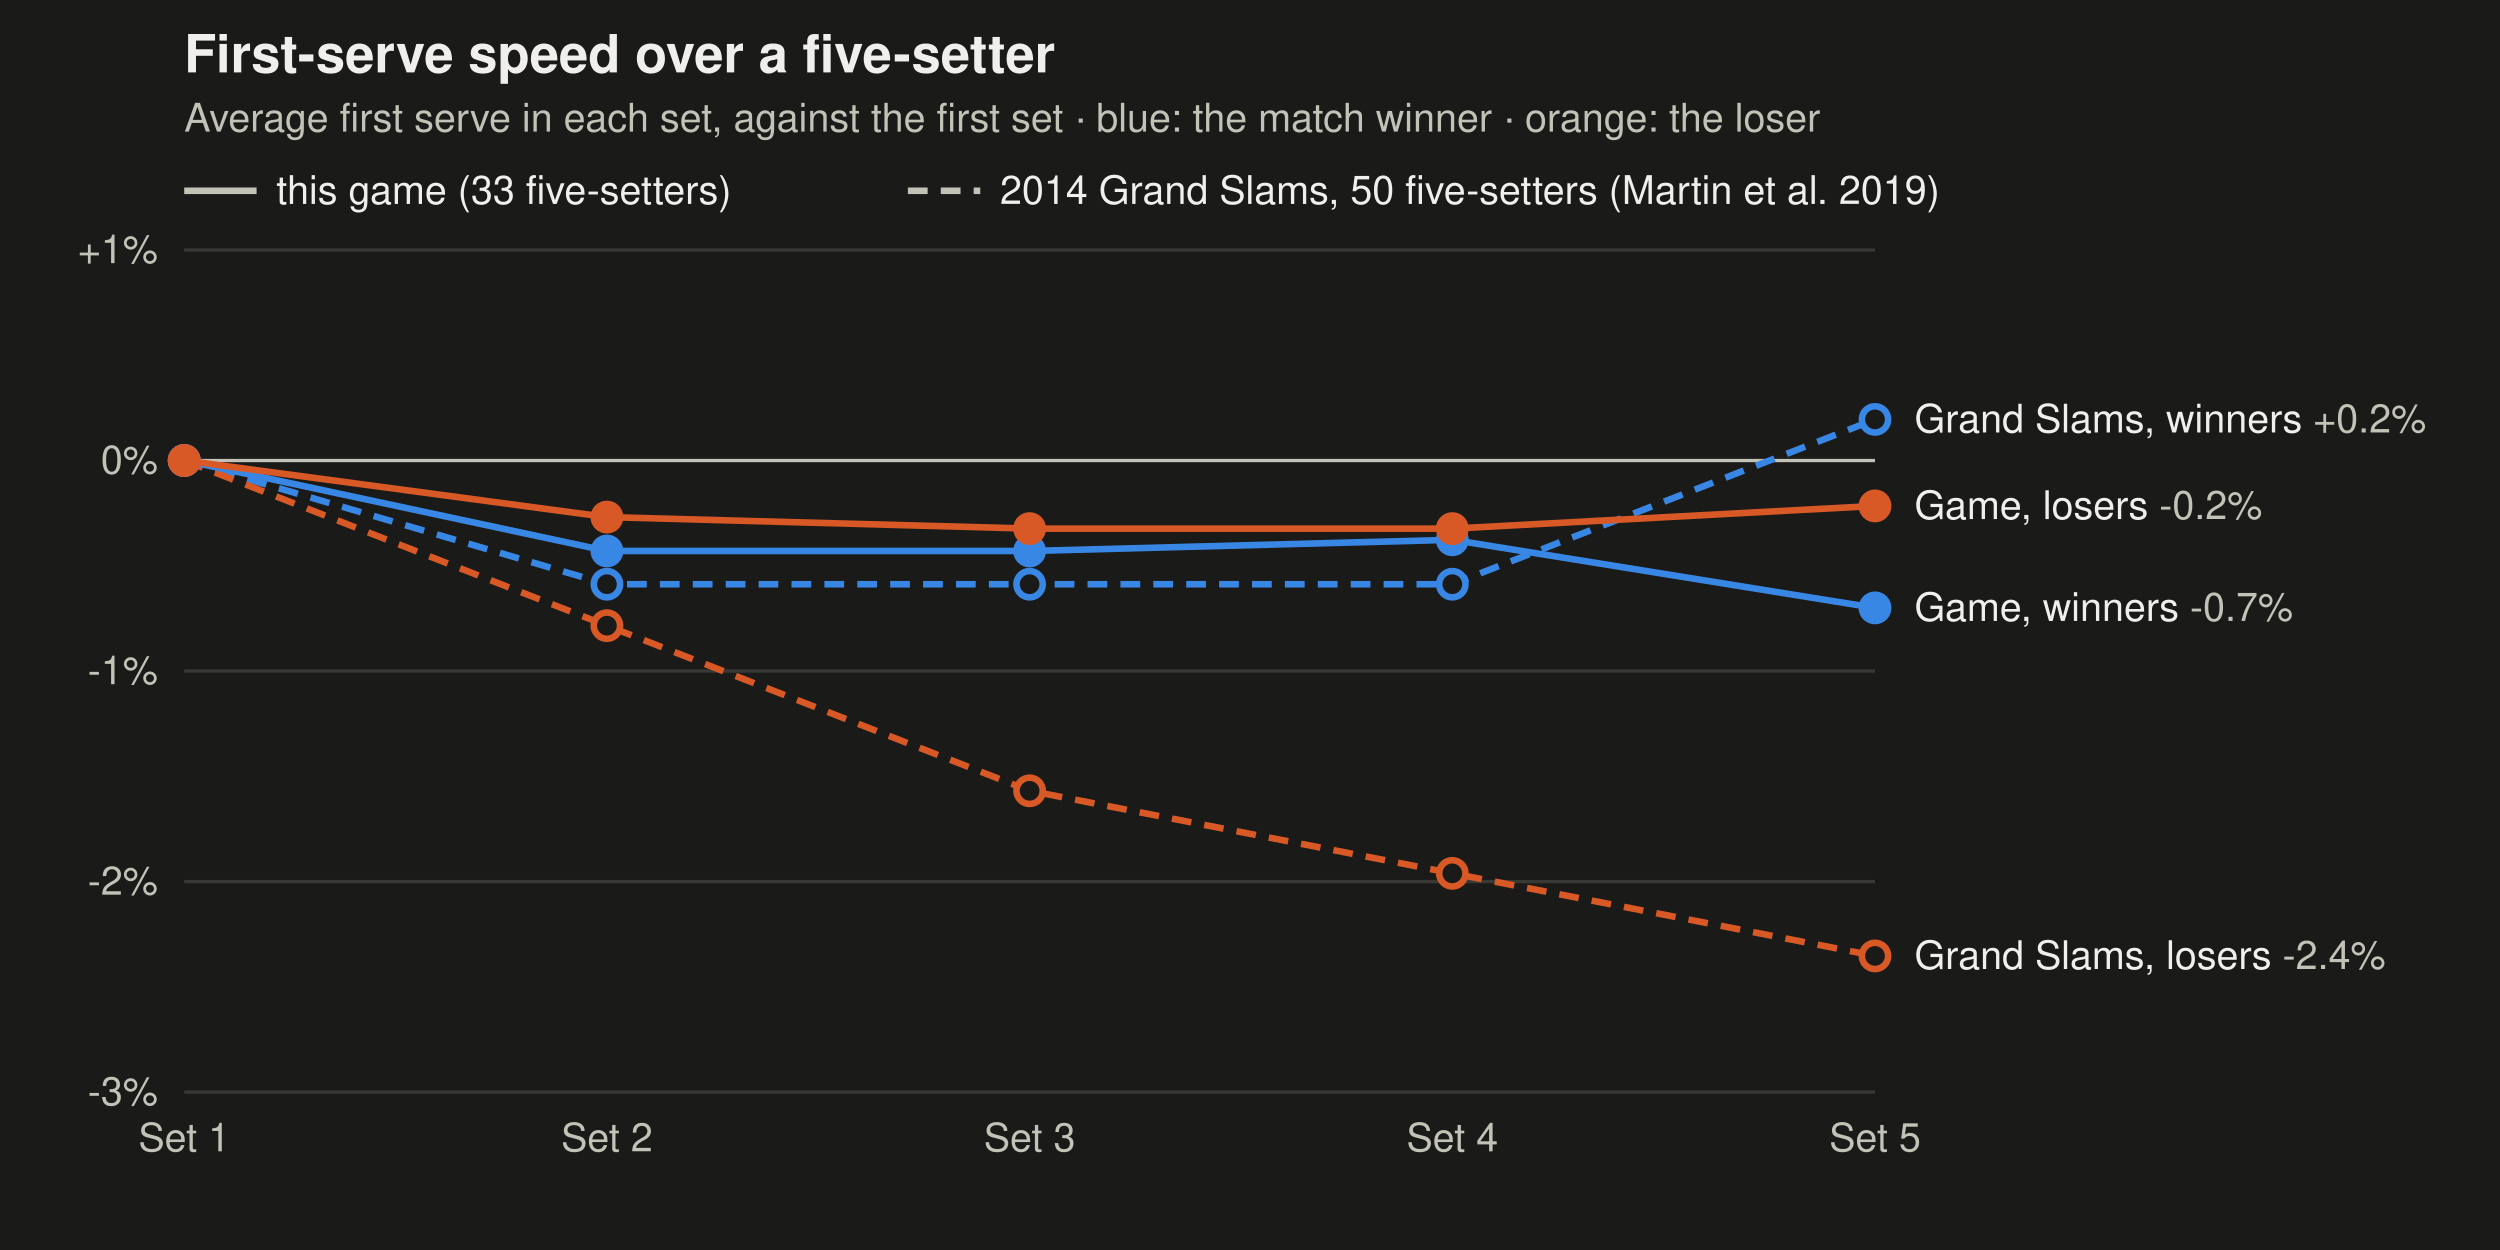
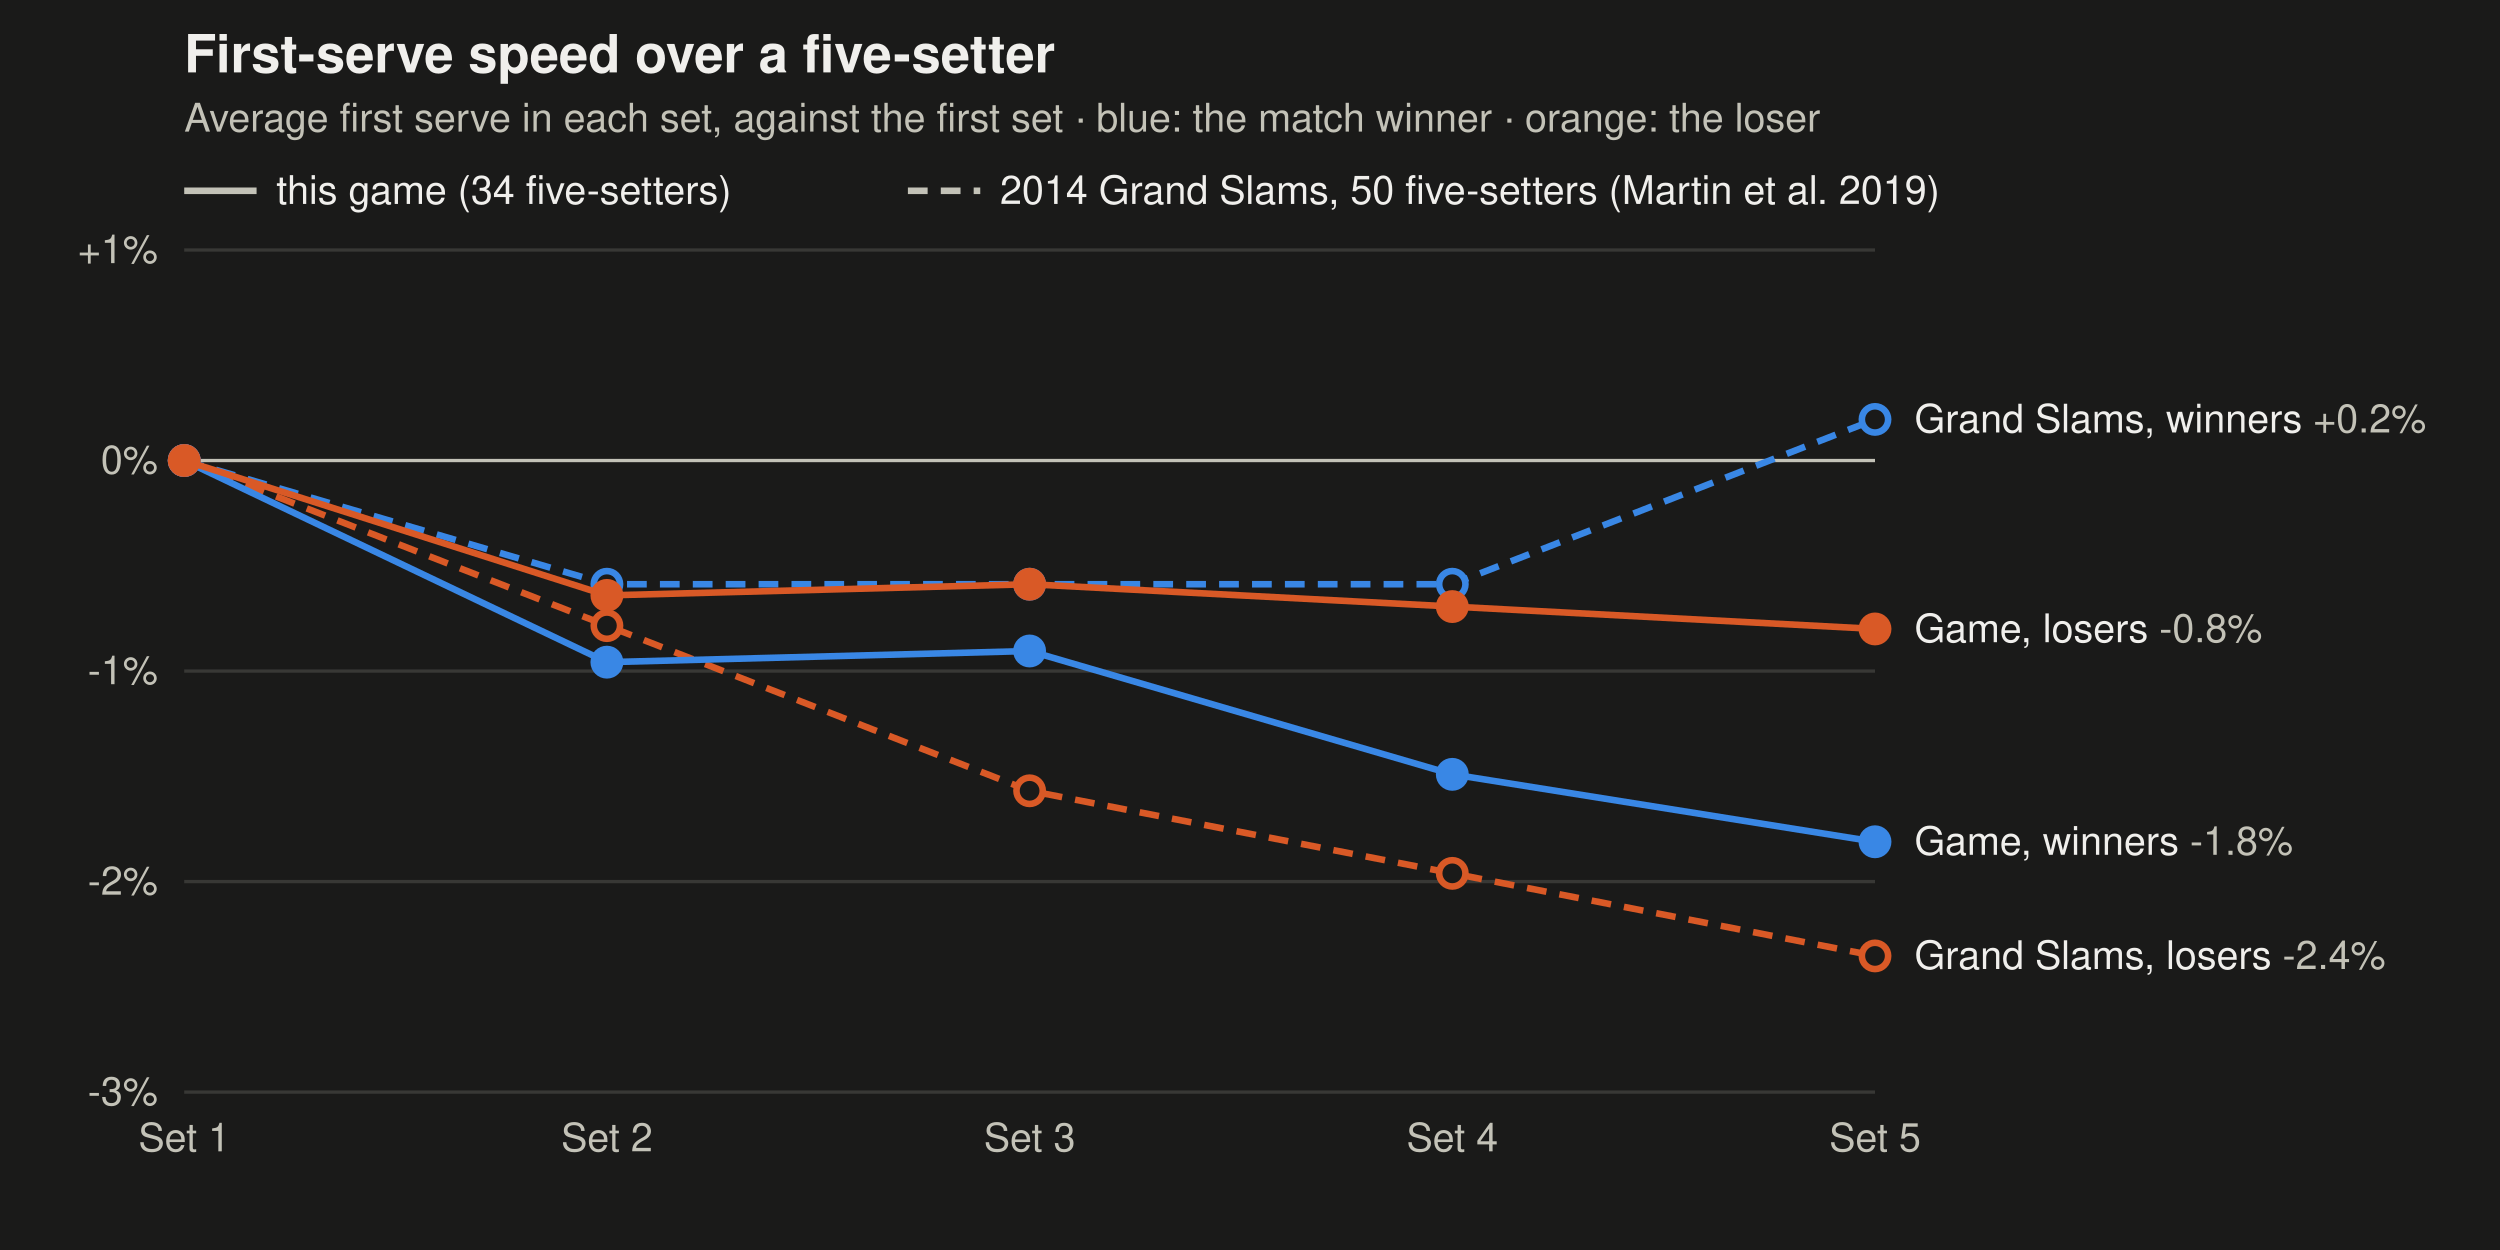
<svg xmlns="http://www.w3.org/2000/svg" viewBox="0 0 760 380" width="760" height="380" font-family="-apple-system,BlinkMacSystemFont,Segoe UI,Helvetica,Arial,sans-serif" role="img" aria-label="First-serve speed by set relative to the first set, winners and losers, in the game and in Grand Slam five-set matches">
  <rect width="760" height="380" fill="#1a1a19" />
  <text x="56" y="22" font-size="16" font-weight="600" fill="#f0efec">First-serve speed over a five-setter</text>
  <text x="56" y="40" font-size="12" fill="#c3c2b7">Average first serve in each set, against the first set · blue: the match winner · orange: the loser</text>
  <line x1="56" x2="78" y1="58" y2="58" stroke="#c3c2b7" stroke-width="2" />
-   <text x="84" y="62" font-size="12" fill="#f0efec">this game (33 five-setters)</text>
+   <text x="84" y="62" font-size="12" fill="#f0efec">this game (34 five-setters)</text>
  <line x1="276" x2="298" y1="58" y2="58" stroke="#c3c2b7" stroke-width="2" stroke-dasharray="6 4" />
  <text x="304" y="62" font-size="12" fill="#f0efec">2014 Grand Slams, 50 five-setters (Martin et al. 2019)</text>
  <line x1="56" x2="570" y1="332" y2="332" stroke="#383835" />
  <text x="48" y="336" text-anchor="end" font-size="12" fill="#c3c2b7">-3%</text>
  <line x1="56" x2="570" y1="268" y2="268" stroke="#383835" />
  <text x="48" y="272" text-anchor="end" font-size="12" fill="#c3c2b7">-2%</text>
  <line x1="56" x2="570" y1="204" y2="204" stroke="#383835" />
  <text x="48" y="208" text-anchor="end" font-size="12" fill="#c3c2b7">-1%</text>
  <line x1="56" x2="570" y1="140" y2="140" stroke="#c3c2b7" />
  <text x="48" y="144" text-anchor="end" font-size="12" fill="#c3c2b7">0%</text>
  <line x1="56" x2="570" y1="76" y2="76" stroke="#383835" />
  <text x="48" y="80" text-anchor="end" font-size="12" fill="#c3c2b7">+1%</text>
  <text x="56" y="350" text-anchor="middle" font-size="12" fill="#c3c2b7">Set 1</text>
  <text x="184.5" y="350" text-anchor="middle" font-size="12" fill="#c3c2b7">Set 2</text>
  <text x="313" y="350" text-anchor="middle" font-size="12" fill="#c3c2b7">Set 3</text>
  <text x="441.5" y="350" text-anchor="middle" font-size="12" fill="#c3c2b7">Set 4</text>
  <text x="570" y="350" text-anchor="middle" font-size="12" fill="#c3c2b7">Set 5</text>
  <polyline points="56.0,140.0 184.5,177.6 313.0,177.6 441.5,177.6 570.0,127.5" fill="none" stroke="#3987e5" stroke-width="2" stroke-dasharray="6 4" stroke-linejoin="round" />
  <circle cx="56.0" cy="140.0" r="4" fill="#1a1a19" stroke="#3987e5" stroke-width="2" />
  <circle cx="184.5" cy="177.6" r="4" fill="#1a1a19" stroke="#3987e5" stroke-width="2" />
  <circle cx="313.0" cy="177.6" r="4" fill="#1a1a19" stroke="#3987e5" stroke-width="2" />
  <circle cx="441.5" cy="177.6" r="4" fill="#1a1a19" stroke="#3987e5" stroke-width="2" />
  <circle cx="570.0" cy="127.5" r="4" fill="#1a1a19" stroke="#3987e5" stroke-width="2" />
  <polyline points="56.0,140.0 184.5,190.2 313.0,240.4 441.5,265.5 570.0,290.6" fill="none" stroke="#d95926" stroke-width="2" stroke-dasharray="6 4" stroke-linejoin="round" />
  <circle cx="56.0" cy="140.0" r="4" fill="#1a1a19" stroke="#d95926" stroke-width="2" />
  <circle cx="184.5" cy="190.2" r="4" fill="#1a1a19" stroke="#d95926" stroke-width="2" />
  <circle cx="313.0" cy="240.4" r="4" fill="#1a1a19" stroke="#d95926" stroke-width="2" />
  <circle cx="441.5" cy="265.5" r="4" fill="#1a1a19" stroke="#d95926" stroke-width="2" />
  <circle cx="570.0" cy="290.6" r="4" fill="#1a1a19" stroke="#d95926" stroke-width="2" />
-   <polyline points="56.0,140.0 184.5,167.5 313.0,167.5 441.5,164.1 570.0,184.8" fill="none" stroke="#3987e5" stroke-width="2" stroke-linejoin="round" />
+   <polyline points="56.0,140.0 184.5,201.3 313.0,197.9 441.5,235.4 570.0,255.9" fill="none" stroke="#3987e5" stroke-width="2" stroke-linejoin="round" />
  <circle cx="56.0" cy="140.0" r="4" fill="#3987e5" stroke="#3987e5" stroke-width="2" />
-   <circle cx="184.5" cy="167.5" r="4" fill="#3987e5" stroke="#3987e5" stroke-width="2" />
-   <circle cx="313.0" cy="167.5" r="4" fill="#3987e5" stroke="#3987e5" stroke-width="2" />
-   <circle cx="441.5" cy="164.1" r="4" fill="#3987e5" stroke="#3987e5" stroke-width="2" />
-   <circle cx="570.0" cy="184.8" r="4" fill="#3987e5" stroke="#3987e5" stroke-width="2" />
-   <polyline points="56.0,140.0 184.5,157.2 313.0,160.7 441.5,160.7 570.0,153.8" fill="none" stroke="#d95926" stroke-width="2" stroke-linejoin="round" />
+   <circle cx="184.5" cy="201.3" r="4" fill="#3987e5" stroke="#3987e5" stroke-width="2" />
+   <circle cx="313.0" cy="197.9" r="4" fill="#3987e5" stroke="#3987e5" stroke-width="2" />
+   <circle cx="441.5" cy="235.4" r="4" fill="#3987e5" stroke="#3987e5" stroke-width="2" />
+   <circle cx="570.0" cy="255.9" r="4" fill="#3987e5" stroke="#3987e5" stroke-width="2" />
+   <polyline points="56.0,140.0 184.5,181.0 313.0,177.6 441.5,184.4 570.0,191.2" fill="none" stroke="#d95926" stroke-width="2" stroke-linejoin="round" />
  <circle cx="56.0" cy="140.0" r="4" fill="#d95926" stroke="#d95926" stroke-width="2" />
-   <circle cx="184.5" cy="157.2" r="4" fill="#d95926" stroke="#d95926" stroke-width="2" />
-   <circle cx="313.0" cy="160.7" r="4" fill="#d95926" stroke="#d95926" stroke-width="2" />
-   <circle cx="441.5" cy="160.7" r="4" fill="#d95926" stroke="#d95926" stroke-width="2" />
-   <circle cx="570.0" cy="153.8" r="4" fill="#d95926" stroke="#d95926" stroke-width="2" />
+   <circle cx="184.5" cy="181.0" r="4" fill="#d95926" stroke="#d95926" stroke-width="2" />
+   <circle cx="313.0" cy="177.6" r="4" fill="#d95926" stroke="#d95926" stroke-width="2" />
+   <circle cx="441.5" cy="184.4" r="4" fill="#d95926" stroke="#d95926" stroke-width="2" />
+   <circle cx="570.0" cy="191.2" r="4" fill="#d95926" stroke="#d95926" stroke-width="2" />
  <text x="582" y="131.476" font-size="12" fill="#f0efec">Grand Slams, winners <tspan fill="#c3c2b7">+0.2%</tspan>
  </text>
-   <text x="582" y="157.793" font-size="12" fill="#f0efec">Game, losers <tspan fill="#c3c2b7">-0.2%</tspan>
+   <text x="582" y="195.227" font-size="12" fill="#f0efec">Game, losers <tspan fill="#c3c2b7">-0.8%</tspan>
  </text>
-   <text x="582" y="188.755" font-size="12" fill="#f0efec">Game, winners <tspan fill="#c3c2b7">-0.7%</tspan>
+   <text x="582" y="259.868" font-size="12" fill="#f0efec">Game, winners <tspan fill="#c3c2b7">-1.8%</tspan>
  </text>
  <text x="582" y="294.588" font-size="12" fill="#f0efec">Grand Slams, losers <tspan fill="#c3c2b7">-2.4%</tspan>
  </text>
</svg>
